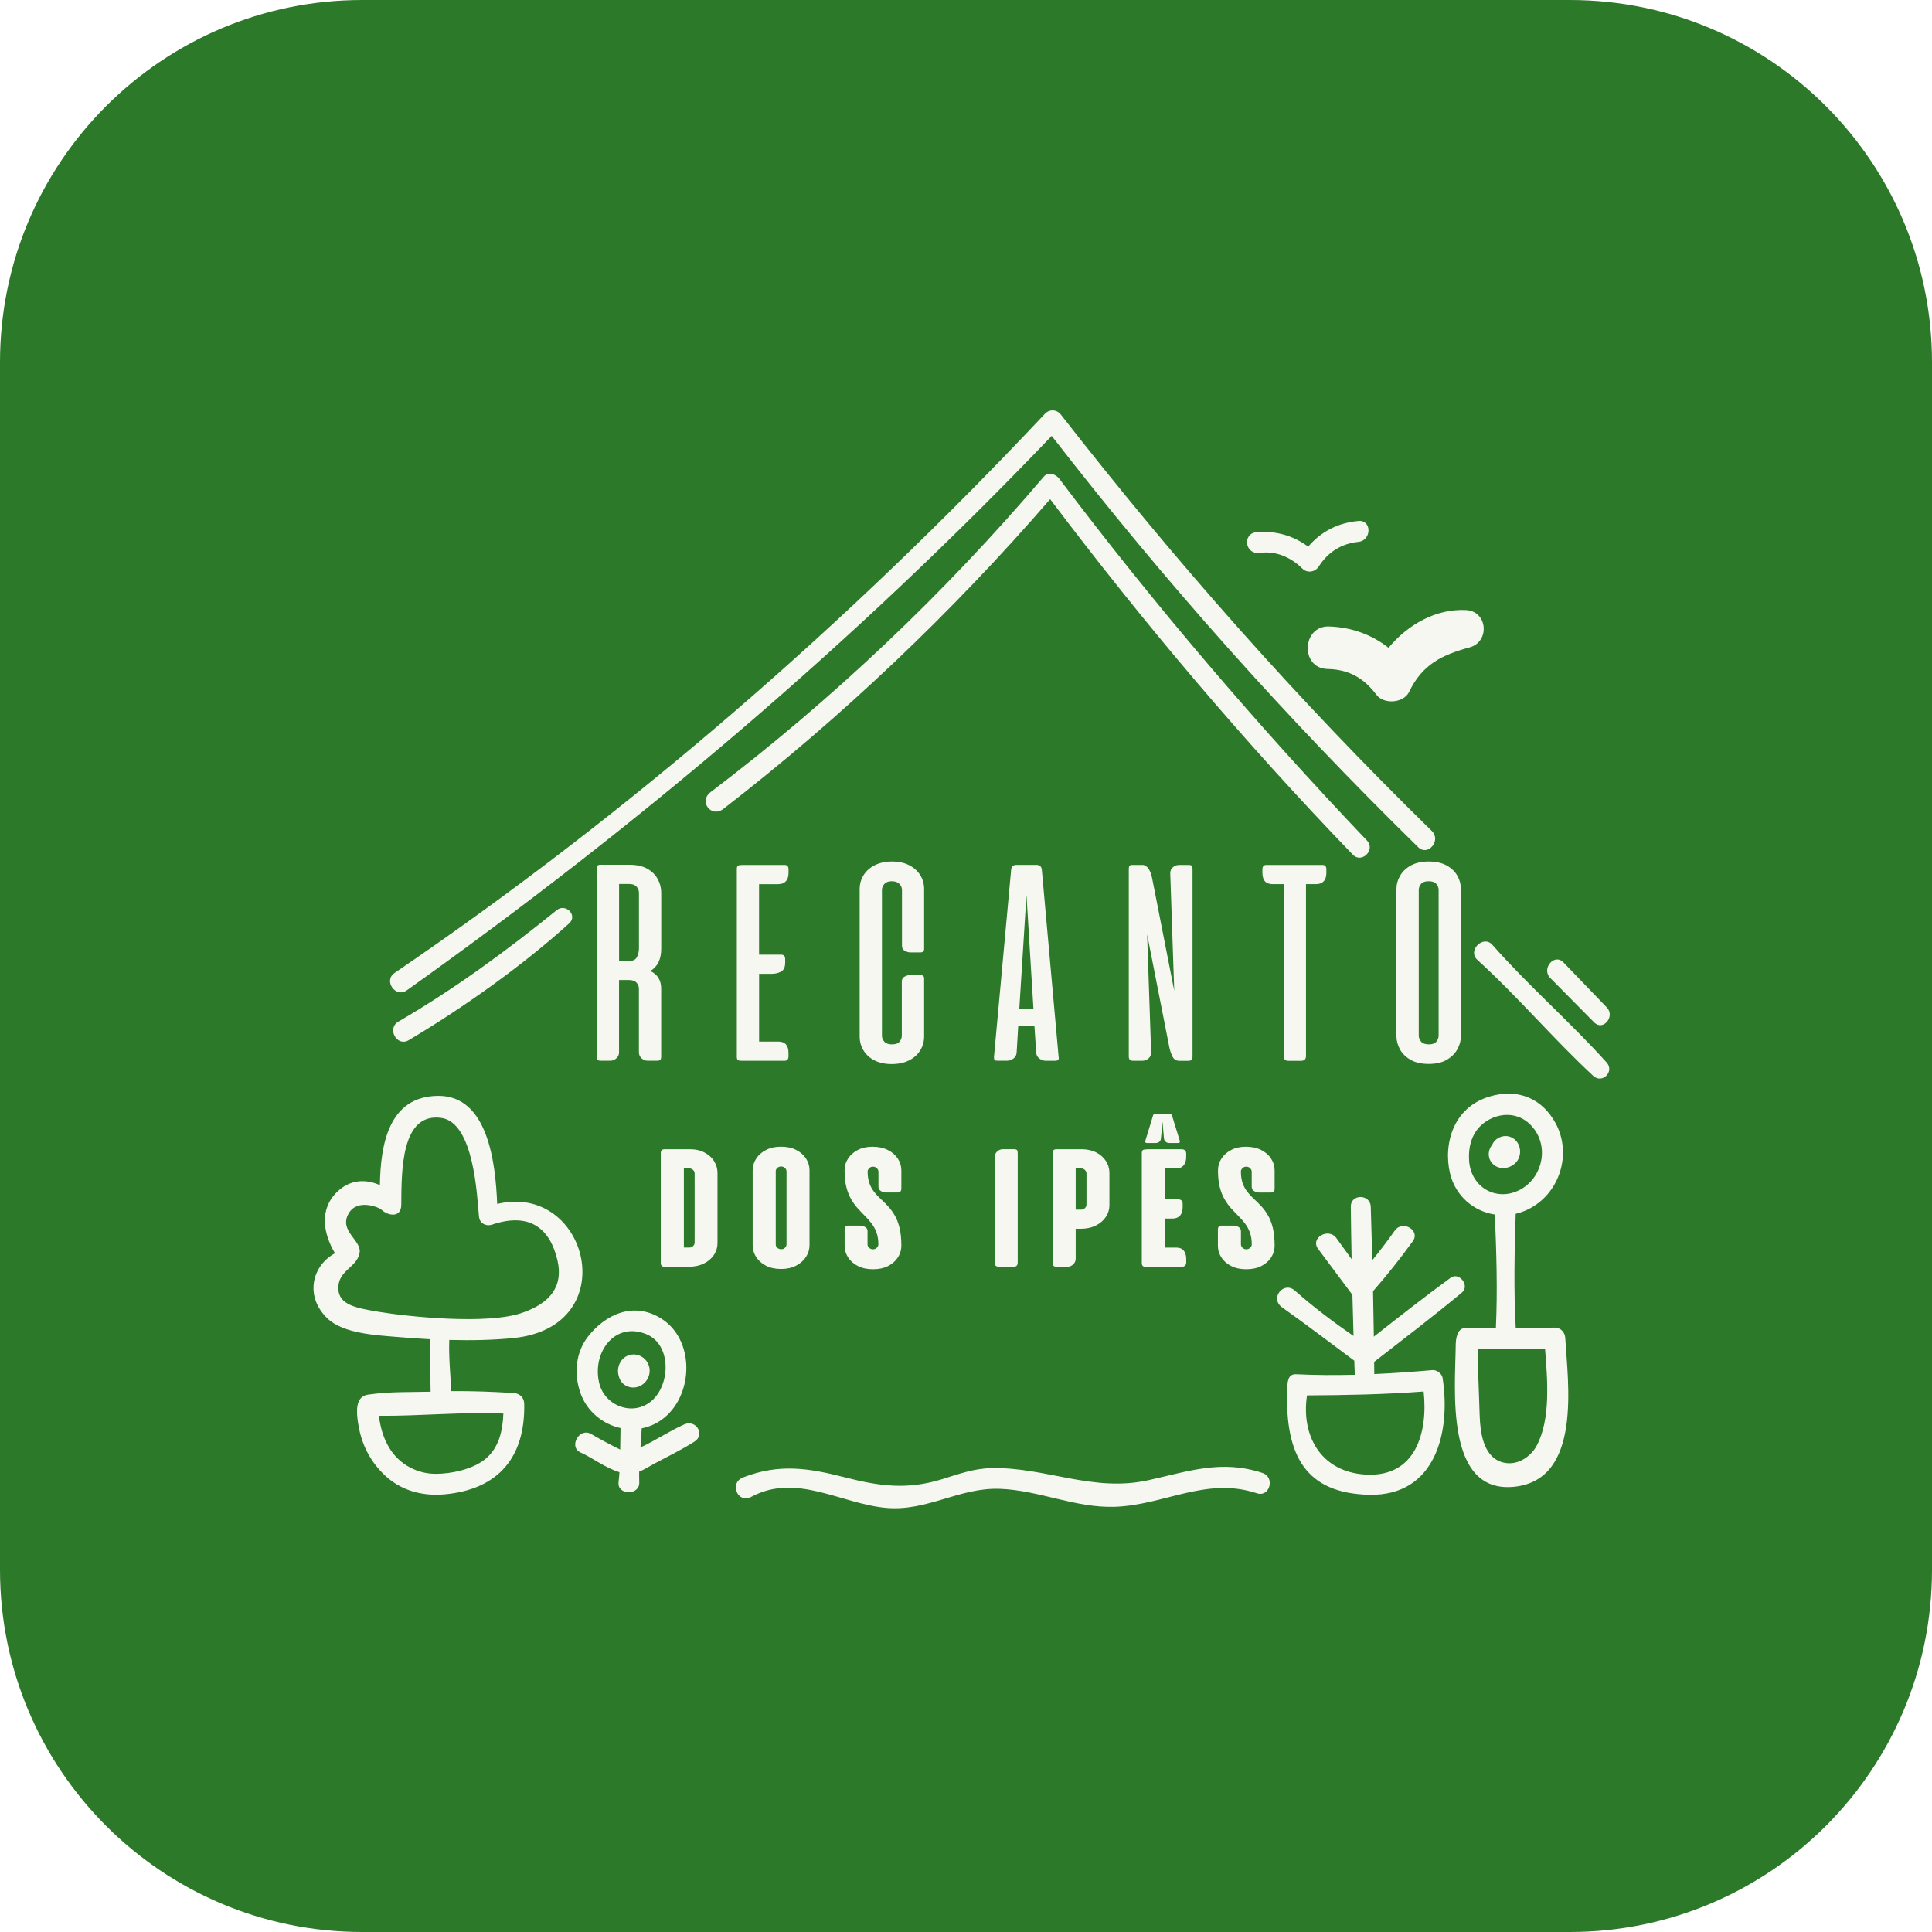
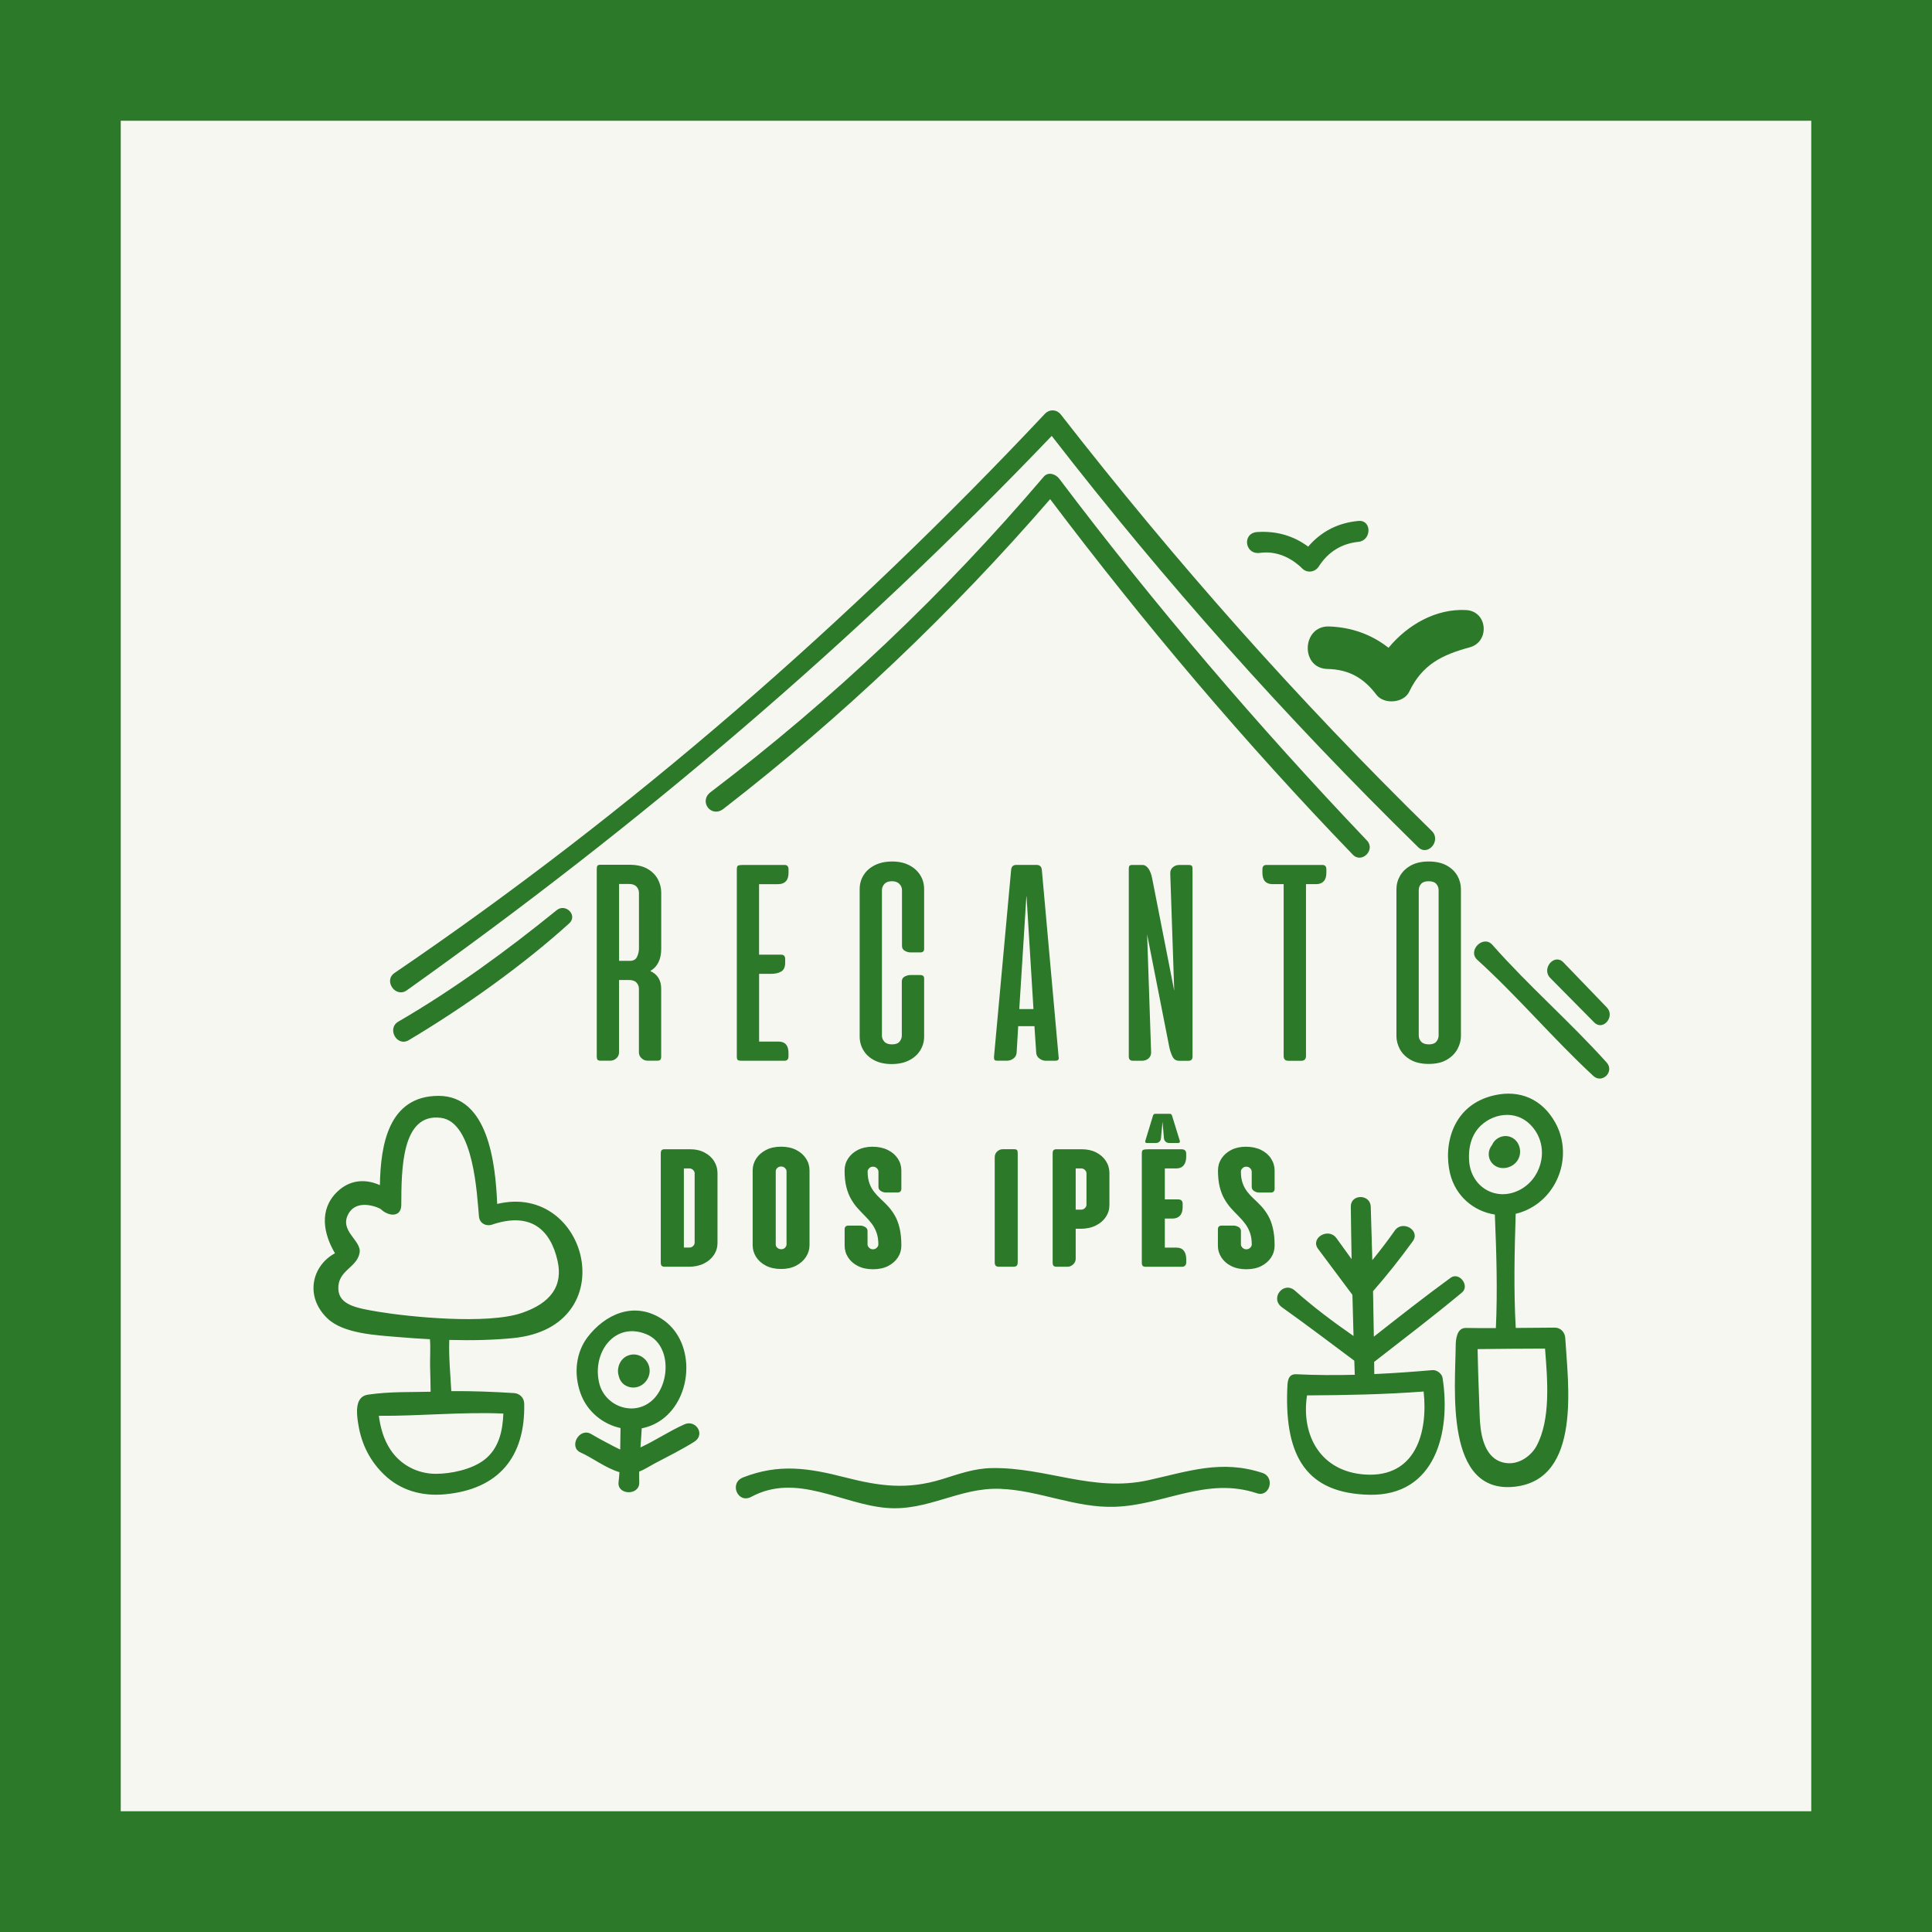
<svg xmlns="http://www.w3.org/2000/svg" width="16" height="16" viewBox="0 0 16 16">
-   <rect width="16" height="16" rx="3" fill="#2B7929" />
+   <rect width="16" height="16" fill="#F7F7F2" />
+   <rect x="0.5" y="0.5" width="15" height="15" fill="none" stroke="#2B7929" stroke-width="1" />
  <svg x="1" y="3" width="14" height="10" viewBox="0 0 3779 2645">
    <g>
      <g transform="translate(1324.68, 1496.616)">
	</g>
    </g>
-     <path fill="#F7F7F2" d="M639.4,1376.9C1159,1007.3,1640.5,598.5,2081.1,137.5c254.1,327.7,522.8,628.9,819.2,919.4  c21.8,21.4,52.2-15,30.5-36.2c-300-293.6-571.2-599.8-829.2-930.8c-9.3-12-25.7-12.6-36-1.5C1628.2,553.7,1140.3,978.7,612,1338.1  C586.7,1355.3,614.4,1394.7,639.4,1376.9z M2697.6,658.5c47.6,1,80.9,19.9,109.4,57.7c16.7,22.1,60.9,18.9,73.2-6.7  c29.1-60.8,73.1-82.5,135.2-99.3c45.6-12.4,40.4-80.9-8.1-83.4c-67.4-3.5-130.7,32.9-173.3,84.4c-37.3-29.6-82.7-46-132.8-47.7  C2640,561.5,2636.4,657.3,2697.6,658.5z M2546.8,399c36-5,69.4,10.2,94.6,35.1c11,10.9,28.7,7.9,36.7-4.7  c20.6-32.2,50.4-51.2,88.8-55.1c29.5-3,30.1-49.4,0-46.7c-46.1,4.1-83.7,23.9-112.5,57.4c-33-24.4-71-35.4-113.9-32.6  C2506.4,354.5,2512.2,403.7,2546.8,399z M974.4,1197.8c-113,91.6-229.3,176.6-353.8,249c-26.4,15.3-3.3,57.2,23.2,41.5  c126.2-75.1,257.6-169.4,358.8-261.2C1022.1,1209.3,994.5,1181.4,974.4,1197.8z M3066.1,1275.1c-20.2-22.9-56.4,12.9-33.6,33.6  c90.4,82.1,169.6,176.4,259.2,259.4c20,18.6,48.1-9.7,29.9-29.9C3239.9,1447.3,3146.8,1366.7,3066.1,1275.1z M2077.6,278.9  c209.9,278.2,434.6,543.8,676.6,794.7c20,20.7,51.4-10.8,31.6-31.6c-244.3-256.6-474.4-525.9-687.8-808.7  c-7.8-10.4-24.6-16.5-34.8-4.5c-223.4,262.3-470.3,496.6-744.7,705.1c-27.1,20.6,1.4,58.5,28.8,37.3  C1612.8,765.7,1857.7,532.9,2077.6,278.9z M2932.3,2225.9c-43.2,3.7-86.6,6.9-130.1,8.8c-0.1-9.1-0.2-18.1-0.3-27.2  c65.7-51.2,132.3-101.8,196.3-155.1c18.1-15.1-6.1-47-25.4-32.9c-58.2,42.4-114.9,87.1-171.6,131.6c-0.5-33.9-1.1-67.8-1.8-101.6  c31.4-35.9,60.9-73.1,88.9-111.8c17.6-24.3-23.2-48.3-40.4-23.6c-15.9,22.7-32.7,44.6-50.1,66c-1-39.9-2.2-79.8-3.5-119.6  c-1-28.6-45-28.8-44.6,0c0.4,39.1,1.1,78.2,1.8,117.3c-11.3-15.6-22.6-31.3-33.9-46.9c-17.8-24.7-59.3-0.4-41,24  c25.5,34.1,50.9,68.2,76.4,102.3c0.1,0.1,0.2,0.2,0.3,0.4c0.7,30.7,1.6,61.4,2.5,92c-45.4-31.4-90-65-130.9-101.3  c-25.5-22.6-57.1,17.2-28.8,37.3c54.5,38.7,107.8,79.3,161.4,119.2c0.4,10.5,0.7,21,1.1,31.5c-43.6,1.1-87.2,0.9-130.7-1.2  c-20.1-1-19.7,18.6-20.3,34.4c-5.3,149.8,43.4,231.8,183.1,235c148.8,3.4,183.1-141.1,164.1-261.5  C2953.3,2233.7,2941.6,2225,2932.3,2225.9z M2781.8,2459.3c-99.4-6.4-143.6-87.2-130-176.9c87.1-0.5,173.8-2.1,260.7-8.7  C2922.5,2365.1,2894.9,2466.5,2781.8,2459.3z M3121.7,1758.2c12.7-18,6-45.5-14.9-53.5c-16.3-6.2-34.8,2.4-41.1,17.6  c-9.4,11.3-10.9,28-0.5,40.5C3080.3,1780.8,3108.8,1776.3,3121.7,1758.2z M3205.8,2130.9c-29.1,0.1-58.2,0.4-87.4,0.7  c-4.7-84.4-2.8-170.7-0.1-255.2c9-2.1,18-5.2,26.7-9.4c71.2-34.1,100.3-124.3,62.1-193.8c-29.1-52.9-79-74.5-136-61.8  c-93.6,20.8-115,110-99.6,174.7c12.2,50.9,53.2,84.9,100.2,92c3.5,84,6.2,169.8,2.3,253.8c-22.4,0.1-44.8,0.1-67.2-0.3  c-19.5-0.3-22.5,24.2-22.6,39.3c-0.8,94.6-25.4,333,132,315.6c150.7-16.7,118.6-232.8,112.9-332.3  C3228.5,2141.7,3219.1,2130.9,3205.8,2130.9z M3014.3,1759.4c-2.7-34.4,7-62.1,26.1-80.2c30.7-29.1,86.5-37.7,120.2,9.3  c33,46.1,13.8,112.7-36.7,136.2C3072.6,1848.6,3018.8,1815.9,3014.3,1759.4z M3164.9,2395.4c-11.2,20.9-38.4,42.9-69.6,38  c-28.8-4.5-48.9-28.3-55.3-76.8c-2.6-19.9-2.4-41-3.3-61c-1.7-38.9-2.7-77.8-3.6-116.7c50.3-0.8,100.6-0.8,150.8-1.1  C3189.4,2248,3197,2335.8,3164.9,2395.4z M877,2154.3c249.5-24.3,168.5-349-35.5-299.9c-3.7-91.2-20.4-242.1-131.6-241.6  c-111.6,0.5-129.1,110-130.6,199.6c-31.5-14.3-67-12.9-95.8,15.2c-40.8,39.8-30.3,93.7-4.6,137.1c-50.6,26.9-68.8,95.5-17.1,145.4  c35.5,34.3,109.5,37.7,155.4,41.6c25.6,2.2,50.3,3.9,74,5.1c1.6,20.1-0.1,40.3,0.3,60.4c0.4,19.1,1.1,38,1.2,57  c-45.8,1.2-89.3-0.7-140,6.5c-29.9,4.3-25.5,41.3-22.2,63.2c5.6,37.8,20.7,78.9,57.1,114.5c37.3,36.6,85.8,49.8,136.9,45.1  c120.2-11.1,180.1-83.6,177.4-202.8c-0.3-13-10-22.7-22.9-23.5c-46.7-2.9-93.4-4.8-140.1-4.3c-2-37.7-5.9-76.8-4.5-114.5  C786.1,2159.8,833.4,2158.6,877,2154.3z M855.3,2323c-1.5,39.2-10.1,78.4-42.7,103.5c-27.8,21.4-74.2,31.3-108.6,31.2  c-40.8-0.1-79.2-20.1-101.6-54.7c-15.5-23.9-21.8-49.1-25.5-75C667.7,2328.8,763.9,2318.9,855.3,2323z M575.1,2095.3  c-48.1-8.1-87.3-15-88.7-50.8c-1.6-42.3,42.3-47.3,47.6-81.5c4.2-27.5-46.8-48.4-24.7-87.1c20.2-35.3,69.8-12.1,71.9-10  c17.7,17.1,45.7,18.7,45.9-9.2c0.4-78.4,0.1-206,88.5-194.8c74.3,9.3,80.8,174.8,85.2,220.8c1.4,14.3,14.1,21.8,27.5,18.5  c89-30.7,132.3,11.6,148,79.6c13.3,57.6-16.1,95.4-79.2,117.1C819.7,2124.7,643.9,2106.8,575.1,2095.3z M1260,2347.1  c-33.7,15-64.8,36.2-98.2,51.6c1-14.3,2.1-28.5,2.8-42.7c18.1-3.5,35.7-11.4,51.3-24.4c64.9-54.3,66.8-174.2-7.7-221  c-62.4-39.2-125.8-8.7-164.1,40.9c-26,33.7-32.5,81-16.2,126.4c14.7,41,50,68.9,89.3,77.5c-0.4,15.9-0.5,32-0.7,48.1  c-4-1.8-8.5-4.1-13.9-6.9c-17.1-8.8-34.1-17.9-50.7-27.7c-26.9-16-51.4,28.9-24,41.1c25.8,11.4,56.7,35.2,86.9,44  c-0.5,7.5-1.1,15-2,22.5c-3.3,29.1,47.4,30.5,46.3,0c-0.3-7.9-0.3-15.8-0.2-23.7c12.2-4.8,23.7-12.5,34.7-18.3  c29.8-15.8,60.3-30.7,88.7-48.7C1307.4,2370,1285.8,2335.7,1260,2347.1z M1069.6,2255.1c-16.7-68.8,35-138.7,105.6-109.4  c56.2,23.3,53.7,112.3,11.8,148.7C1145.5,2330.4,1082,2306.2,1069.6,2255.1z M3293.8,1448.6c19.9,20.1,47.5-13.5,28.2-33.5  c-32.3-33.6-64.7-67.1-97-100.7c-20.3-21.1-50,14.1-29.4,34.9C3228.4,1382.5,3261.1,1415.5,3293.8,1448.6z M2552.2,2455.7  c-91.4-30.1-164.3-3.9-254.8,16.2c-124.4,27.6-228.8-29.3-350.6-27c-39.8,0.7-73.4,13.3-111.1,24.9c-77.8,24-139.5,15.6-216.7-4.2  c-81.6-21-147.6-31.1-227.7,0.1c-32.1,12.5-12.1,59.8,18.3,43.4c101.2-54.4,201.2,16.2,302.1,24.8c91.9,7.8,162.6-45.8,253.3-42.7  c87.5,3,168.9,43.3,257.4,40.2c110.8-3.8,203.9-67.8,317.3-30.3C2568.5,2510.8,2581,2465.2,2552.2,2455.7z M1132.7,2193.8  c-17.1,7.4-24.8,28.2-19.5,45c2.5,11.6,10.4,21.5,24,25c24,6,46.4-14.5,45.1-38.5C1181,2200.8,1155.9,2183.8,1132.7,2193.8z   M1208.2,1284v-125.6c0-10.5-2.6-20.6-7.7-30.1c-5.2-9.5-12.9-17.3-23.4-23.2c-10.4-5.9-23.9-8.9-40.4-8.9H1073  c-3.6,0-6,0.6-7.2,1.9c-1.2,1.3-1.7,3.7-1.7,7.3v419.6c0,3.3,0.6,5.7,1.7,7.1c1.2,1.4,3.6,2.1,7.2,2.1h21.2c5.2,0,9.7-1.8,13.7-5.4  c4-3.6,6-8.1,6-13.5v-161.5h22c7.7,0,13.4,1.9,17,5.8c3.6,3.9,5.4,8.4,5.4,13.5v142.2c0,5.4,2,9.9,6,13.5c4,3.6,8.4,5.4,13.3,5.4  h21.3c3.6,0,6-0.7,7.3-2.1c1.3-1.4,1.9-3.8,1.9-7.1v-151.9c0-18.8-8.1-31.9-24.3-39.4C1200.1,1324.1,1208.2,1307.4,1208.2,1284z   M1158.4,1283.2c0,6.4-1.4,12.7-4.2,18.7c-2.8,6.1-8.2,9.1-16.2,9.1H1114v-171.9h22c7.7,0,13.4,2,17,6c3.6,4,5.4,8.6,5.4,13.7  V1283.2z M1470,1139.5c7.2,0,12.8-2.1,16.8-6.4c4-4.2,6-10.6,6-19.1v-7.4c0-6.7-3-10-8.9-10h-92c-5.9,0-9.8,0.5-11.8,1.4  c-1.9,0.9-2.9,3.5-2.9,7.9v419.2c0,3.6,0.6,6,1.9,7.3c1.3,1.3,4.3,1.9,8.9,1.9h95.8c5.9,0,8.9-3.3,8.9-10v-7.4  c0-17-7.6-25.5-22.8-25.5h-42.9V1340h27.8c8.2,0,15.4-1.7,21.4-5c6-3.4,9.1-10.1,9.1-20.1v-7.7c0-6.7-3-10-8.9-10h-49.5v-157.6H1470  z M1752.8,1288.6c4.2,2.3,8.3,3.5,12.2,3.5h22.4c5.7,0,8.5-2.6,8.5-7.7v-133.7c0-11.6-2.9-22-8.7-31.3c-5.8-9.3-14-16.7-24.7-22.2  c-10.7-5.5-23.4-8.3-38.1-8.3c-14.7,0-27.5,2.7-38.4,8.1c-10.9,5.4-19.4,12.8-25.3,22.2c-5.9,9.4-8.9,19.9-8.9,31.5v329.2  c0,11.6,2.9,22.1,8.7,31.5c5.8,9.4,14,16.8,24.7,22.2c10.7,5.4,23.4,8.1,38.1,8.1c14.9,0,27.8-2.7,38.6-8.1  c10.8-5.4,19.2-12.8,25.1-22.2c5.9-9.4,8.9-19.9,8.9-31.5v-129.8c0-4.9-3-7.4-8.9-7.4h-22.4c-3.6,0-7.6,1.1-12,3.3  c-4.4,2.2-6.6,6-6.6,11.4v121c0,4.4-1.6,8.7-4.8,12.9c-3.2,4.2-9,6.4-17.2,6.4c-7.7,0-13.4-2-17-6c-3.6-4-5.4-8.4-5.4-13.3v-325.7  c0-5.1,1.9-9.7,5.6-13.7c3.7-4,9.2-6,16.4-6c7.5,0,13.1,2,17,6c3.9,4,5.8,8.6,5.8,13.7v124.8  C1746.4,1282.6,1748.5,1286.3,1752.8,1288.6z M2042.5,1457.1l3.9,58.7c0.3,5.7,2.6,10.2,7.1,13.5c4.5,3.3,9.2,5,14.1,5h21.2  c5.4,0,8.1-1.9,8.1-5.8c0-0.5-0.1-1-0.2-1.5c-0.1-0.5-0.2-1-0.2-1.6l-37.5-418.1c-0.8-7.2-4.8-10.8-12-10.8H2002  c-7,0-10.8,3.6-11.6,10.8l-38.3,418.1v1.9c0,2.6,0.5,4.4,1.5,5.4c1,1,3.2,1.5,6.6,1.5h21.2c5.2,0,9.9-1.7,14.3-5  c4.4-3.3,6.7-7.9,7-13.5l3.5-58.7H2042.5z M2024.4,1167.7l0.4-1.6l15.5,252.7h-31.7L2024.4,1167.7z M2395.9,1525.1v-419.6  c0-3.3-0.5-5.7-1.6-6.9c-1-1.3-3.5-1.9-7.3-1.9h-21.6c-4.9,0-9.4,1.7-13.3,5c-4,3.3-6,7.7-6,13.1v1.1l8.9,262l-49.1-250  c-1.8-9.8-4.6-17.5-8.5-23c-3.9-5.5-8.4-8.3-13.5-8.3h-21.6c-3.9,0-6.3,0.6-7.4,1.9c-1,1.3-1.5,3.6-1.5,6.9v419.6  c0,6.2,3.1,9.3,9.3,9.3h20.5c5.4,0,10.1-1.7,14.1-5c4-3.3,6-7.9,6-13.5v-1.1l-8.9-262.8l49.8,253.1c1.6,7.2,3.9,13.9,7,20.1  c3.1,6.2,8.1,9.3,15.1,9.3h20.5C2392.8,1534.4,2395.9,1531.3,2395.9,1525.1z M2610.1,1534.4h28.6c7.2,0,10.8-3.6,10.8-10.8v-384.1  h22.8c7.2,0,12.8-2.1,16.8-6.4c4-4.2,6-10.6,6-19.1v-7.4c0-6.7-3-10-8.9-10H2561c-5.9,0-8.9,3.3-8.9,10v7.4c0,17,7.6,25.5,22.8,25.5  h24.7v384.1C2599.6,1530.8,2603.1,1534.4,2610.1,1534.4z M2964,1097.8c-10.7-5.9-24.2-8.9-40.4-8.9c-15.7,0-28.9,3-39.6,8.9  c-10.7,5.9-18.7,13.6-24.2,23c-5.4,9.4-8.1,19.5-8.1,30.3v328c0,10,2.6,19.8,7.7,29.4c5.2,9.5,13.1,17.4,23.8,23.6  c10.7,6.2,24.3,9.3,40.8,9.3c16.5,0,30-3.2,40.6-9.5c10.6-6.3,18.4-14.2,23.6-23.8c5.1-9.5,7.7-19.2,7.7-29v-328  c0-10.8-2.6-20.9-7.9-30.3C2982.6,1111.4,2974.6,1103.7,2964,1097.8z M2946,1478c0,4.9-1.7,9.4-5,13.5c-3.3,4.1-8.9,6.2-16.6,6.2  c-8,0-13.8-2-17.4-6c-3.6-4-5.4-8.6-5.4-13.7v-325.3c0-5.1,1.7-9.7,5.2-13.7c3.5-4,9.1-6,16.8-6c8,0,13.7,2,17.2,6  c3.5,4,5.2,8.6,5.2,13.7V1478z M1305,1739.5c-9.3-5-20.4-7.4-33.3-7.4h-55.2c-3.7,0-6.2,0.7-7.4,2.1c-1.2,1.4-1.9,3.9-1.9,7.4v243.7  c0,3.4,0.6,5.8,1.9,7.3c1.2,1.5,3.7,2.2,7.4,2.2h53.3c12.8,0,24-2.4,33.6-7.1c9.6-4.7,17.1-11.1,22.5-19.2c5.4-8.1,8.1-17.1,8.1-27  v-156.3c0-9.4-2.5-18.1-7.5-26.2C1321.6,1750.9,1314.4,1744.4,1305,1739.5z M1282.9,1941.2c0,2.5-1.1,4.9-3.4,7.2  c-2.2,2.3-4.9,3.5-8,3.5h-12.7V1775h11.8c3.6,0,6.5,1.1,8.8,3.4c2.3,2.2,3.5,4.7,3.5,7.3V1941.2z M1442.2,1992.4  c9.5,4.9,20.8,7.4,34,7.4c12.8,0,24-2.5,33.5-7.4c9.5-5,16.9-11.5,22.1-19.6c5.3-8.1,7.9-16.9,7.9-26.3v-167.1  c0-9.6-2.6-18.4-7.8-26.4c-5.2-8-12.5-14.5-22-19.3c-9.5-4.9-20.8-7.3-34-7.3c-12.7,0-23.8,2.4-33.3,7.3  c-9.5,4.9-16.9,11.3-22.1,19.3c-5.2,8-7.9,16.8-7.9,26.4v167.1c0,9.4,2.5,18.2,7.6,26.3C1425.4,1980.9,1432.7,1987.5,1442.2,1992.4z   M1464.1,1781.4c0-2.6,1.1-5.1,3.4-7.3c2.2-2.2,5.1-3.4,8.5-3.4c3.6,0,6.5,1.1,8.8,3.4c2.3,2.2,3.5,4.7,3.5,7.3v163.5  c0,2.3-1,4.7-3.1,7.1c-2.1,2.4-4.9,3.6-8.5,3.6c-3.6,0-6.5-1-8.9-3.1c-2.4-2.1-3.6-4.6-3.6-7.5V1781.4z M1699,1825.4  c3.5,2.2,7.2,3.4,11,3.4h26.2c5.9,0,8.8-2.9,8.8-8.6v-40.6c0-9.7-2.7-18.6-8-26.7c-5.3-8-12.8-14.5-22.5-19.2  c-9.7-4.8-21-7.2-34-7.2c-12.5,0-23.4,2.4-32.8,7.2c-9.3,4.8-16.6,11.2-21.8,19.2c-5.2,8-7.8,16.9-7.8,26.7c0,14.4,1.3,26.8,4,37.3  c2.7,10.5,6.3,19.6,10.8,27.2c4.5,7.7,9.4,14.5,14.8,20.4c5.4,5.9,10.8,11.6,16.2,17c5.4,5.4,10.4,11,14.8,16.9  c4.5,5.9,8.1,12.6,10.8,20.1c2.7,7.5,4.1,16.3,4.1,26.6c0,2.5-1.2,4.9-3.5,7.2c-2.3,2.3-5.3,3.5-8.8,3.5c-3.2,0-6-1.2-8.4-3.5  c-2.3-2.3-3.5-4.7-3.5-7.2V1915c0-4-1.8-7.1-5.5-9.1c-3.6-2.1-7.3-3.1-11-3.1H1627c-5.9,0-8.8,2.8-8.8,8.4v36.4  c0,9.6,2.6,18.4,7.8,26.4c5.2,8,12.5,14.5,22,19.2c9.5,4.8,20.7,7.2,33.5,7.2c13.1,0,24.4-2.4,33.8-7.2c9.4-4.8,16.7-11.2,21.9-19.2  c5.2-8,7.8-16.8,7.8-26.4c0-15.6-1.4-28.9-4.1-39.9c-2.7-11-6.3-20.3-10.8-27.9c-4.5-7.6-9.4-14.3-14.7-20.1  c-5.3-5.7-10.7-11-16.1-16c-5.4-4.9-10.4-10.2-14.8-15.8c-4.5-5.6-8.1-12-10.8-19.4c-2.7-7.3-4.1-16.3-4.1-27c0-2.2,1.1-4.4,3.4-6.8  c2.2-2.4,5.1-3.6,8.5-3.6c3.6,0,6.5,1.2,8.8,3.5c2.3,2.3,3.5,4.8,3.5,7.4v34.3C1693.8,1820.1,1695.5,1823.1,1699,1825.4z   M1971.3,1732.1c-4.5,0-8.5,1.7-12.2,5.1c-3.6,3.4-5.4,7.7-5.4,13v234.6c0,3.7,0.8,6.3,2.3,7.8c1.5,1.5,4.1,2.2,7.6,2.2h31.5  c3.6,0,6.1-0.7,7.7-2.2c1.5-1.5,2.3-4.1,2.3-7.8v-243.7c0-3.6-0.5-5.9-1.6-7.2c-1.1-1.2-3.6-1.9-7.6-1.9H1971.3z M2092.5,1994.7  h24.3c4.5,0,8.6-1.7,12.3-5.2c3.7-3.5,5.6-7.6,5.6-12.4v-67.2h10.9c13,0,24.3-2.4,34-7.2c9.7-4.8,17.2-11.2,22.5-19.2  c5.3-8,8-16.9,8-26.7v-71.6c0-9.7-2.6-18.6-7.8-26.7c-5.2-8-12.4-14.5-21.7-19.2c-9.3-4.8-20.2-7.2-32.9-7.2h-55.2  c-3.7,0-6.2,0.7-7.4,2.1c-1.2,1.4-1.9,3.9-1.9,7.4v243.7c0,3.4,0.6,5.8,1.9,7.3C2086.3,1994,2088.8,1994.7,2092.5,1994.7z   M2134.7,1775h11.8c3.6,0,6.5,1.1,8.8,3.4c2.3,2.2,3.5,4.7,3.5,7.3v70.7c0,2.5-1.1,4.9-3.4,7.2c-2.2,2.3-4.9,3.5-8,3.5h-12.7V1775z   M2313.4,1718.2c3.6,0,6.4-1,8.5-3c2.1-2,3.2-4.5,3.4-7.4l3.5-37.1l3.2,37.1c0.3,2.9,1.5,5.4,3.7,7.4c2.2,2,4.9,3,8.4,3h19.2  c1.7,0,2.8-0.3,3.5-1c0.6-0.7,0.9-1.7,0.9-3.1l-17.6-57c-0.8-2.8-2.5-4.2-5.3-4.2h-32c-2.8,0-4.6,1.4-5.3,4.2l-17.4,57  c0,1.4,0.3,2.4,0.8,3.1c0.5,0.7,1.7,1,3.4,1H2313.4z M2359.7,1775c7.1,0,12.5-2.3,16.3-6.8c3.8-4.6,5.7-10.9,5.7-18.9v-7.6  c0-3.1-0.9-5.5-2.7-7.1c-1.8-1.6-4.2-2.4-7.3-2.4h-75.1c-5.6,0-9.3,0.5-11.2,1.4c-1.9,0.9-2.9,3.6-2.9,8.1v243.9  c0,3.4,0.6,5.8,1.9,7.2c1.2,1.4,3.8,2.1,7.6,2.1h79.8c3.1,0,5.5-0.8,7.3-2.5c1.8-1.7,2.7-4,2.7-7v-7.7c0-8.2-1.9-14.5-5.6-19  c-3.7-4.5-9.2-6.7-16.5-6.7H2334v-64.9h16.9c7.3,0,12.9-2.2,16.9-6.5c4-4.3,6-10.7,6-19v-7.9c0-3.1-0.9-5.4-2.7-7.1  c-1.8-1.6-4.2-2.4-7.3-2.4H2334V1775H2359.7z M2549.2,1733.7c-9.7-4.8-21-7.2-34-7.2c-12.5,0-23.4,2.4-32.8,7.2  c-9.3,4.8-16.6,11.2-21.8,19.2c-5.2,8-7.8,16.9-7.8,26.7c0,14.4,1.3,26.8,4,37.3c2.7,10.5,6.3,19.6,10.8,27.2  c4.5,7.7,9.4,14.5,14.8,20.4c5.4,5.9,10.8,11.6,16.2,17c5.4,5.4,10.4,11,14.8,16.9c4.5,5.9,8.1,12.6,10.8,20.1  c2.7,7.5,4.1,16.3,4.1,26.6c0,2.5-1.2,4.9-3.5,7.2c-2.3,2.3-5.3,3.5-8.8,3.5c-3.2,0-6-1.2-8.4-3.5c-2.3-2.3-3.5-4.7-3.5-7.2V1915  c0-4-1.8-7.1-5.5-9.1c-3.6-2.1-7.3-3.1-11-3.1h-26.2c-5.9,0-8.8,2.8-8.8,8.4v36.4c0,9.6,2.6,18.4,7.8,26.4c5.2,8,12.5,14.5,22,19.2  c9.5,4.8,20.7,7.2,33.5,7.2c13.1,0,24.4-2.4,33.8-7.2c9.4-4.8,16.7-11.2,21.9-19.2c5.2-8,7.8-16.8,7.8-26.4  c0-15.6-1.4-28.9-4.1-39.9c-2.7-11-6.3-20.3-10.8-27.9c-4.5-7.6-9.4-14.3-14.7-20.1c-5.3-5.7-10.7-11-16.1-16  c-5.4-4.9-10.4-10.2-14.8-15.8c-4.5-5.6-8.1-12-10.8-19.4c-2.7-7.3-4.1-16.3-4.1-27c0-2.2,1.1-4.4,3.4-6.8c2.2-2.4,5.1-3.6,8.5-3.6  c3.6,0,6.5,1.2,8.8,3.5c2.3,2.3,3.5,4.8,3.5,7.4v34.3c0,3.9,1.7,6.9,5.2,9.2c3.5,2.2,7.2,3.4,11,3.4h26.2c5.9,0,8.8-2.9,8.8-8.6  v-40.6c0-9.7-2.7-18.6-8-26.7C2566.3,1744.9,2558.8,1738.5,2549.2,1733.7z" />
+     <path fill="#2B7929" d="M639.4,1376.9C1159,1007.3,1640.5,598.5,2081.1,137.5c254.1,327.7,522.8,628.9,819.2,919.4  c21.8,21.4,52.2-15,30.5-36.2c-300-293.6-571.2-599.8-829.2-930.8c-9.3-12-25.7-12.6-36-1.5C1628.2,553.7,1140.3,978.7,612,1338.1  C586.7,1355.3,614.4,1394.7,639.4,1376.9z M2697.6,658.5c47.6,1,80.9,19.9,109.4,57.7c16.7,22.1,60.9,18.9,73.2-6.7  c29.1-60.8,73.1-82.5,135.2-99.3c45.6-12.4,40.4-80.9-8.1-83.4c-67.4-3.5-130.7,32.9-173.3,84.4c-37.3-29.6-82.7-46-132.8-47.7  C2640,561.5,2636.4,657.3,2697.6,658.5z M2546.8,399c36-5,69.4,10.2,94.6,35.1c11,10.9,28.7,7.9,36.7-4.7  c20.6-32.2,50.4-51.2,88.8-55.1c29.5-3,30.1-49.4,0-46.7c-46.1,4.1-83.7,23.9-112.5,57.4c-33-24.4-71-35.4-113.9-32.6  C2506.4,354.5,2512.2,403.7,2546.8,399z M974.4,1197.8c-113,91.6-229.3,176.6-353.8,249c-26.4,15.3-3.3,57.2,23.2,41.5  c126.2-75.1,257.6-169.4,358.8-261.2C1022.1,1209.3,994.5,1181.4,974.4,1197.8z M3066.1,1275.1c-20.2-22.9-56.4,12.9-33.6,33.6  c90.4,82.1,169.6,176.4,259.2,259.4c20,18.6,48.1-9.7,29.9-29.9C3239.9,1447.3,3146.8,1366.7,3066.1,1275.1z M2077.6,278.9  c209.9,278.2,434.6,543.8,676.6,794.7c20,20.7,51.4-10.8,31.6-31.6c-244.3-256.6-474.4-525.9-687.8-808.7  c-7.8-10.4-24.6-16.5-34.8-4.5c-223.4,262.3-470.3,496.6-744.7,705.1c-27.1,20.6,1.4,58.5,28.8,37.3  C1612.8,765.7,1857.7,532.9,2077.6,278.9z M2932.3,2225.9c-43.2,3.7-86.6,6.9-130.1,8.8c-0.1-9.1-0.2-18.1-0.3-27.2  c65.7-51.2,132.3-101.8,196.3-155.1c18.1-15.1-6.1-47-25.4-32.9c-58.2,42.4-114.9,87.1-171.6,131.6c-0.5-33.9-1.1-67.8-1.8-101.6  c31.4-35.9,60.9-73.1,88.9-111.8c17.6-24.3-23.2-48.3-40.4-23.6c-15.9,22.7-32.7,44.6-50.1,66c-1-39.9-2.2-79.8-3.5-119.6  c-1-28.6-45-28.8-44.6,0c0.4,39.1,1.1,78.2,1.8,117.3c-11.3-15.6-22.6-31.3-33.9-46.9c-17.8-24.7-59.3-0.4-41,24  c25.5,34.1,50.9,68.2,76.4,102.3c0.1,0.1,0.2,0.2,0.3,0.4c0.7,30.7,1.6,61.4,2.5,92c-45.4-31.4-90-65-130.9-101.3  c-25.5-22.6-57.1,17.2-28.8,37.3c54.5,38.7,107.8,79.3,161.4,119.2c0.4,10.5,0.7,21,1.1,31.5c-43.6,1.1-87.2,0.9-130.7-1.2  c-20.1-1-19.7,18.6-20.3,34.4c-5.3,149.8,43.4,231.8,183.1,235c148.8,3.4,183.1-141.1,164.1-261.5  C2953.3,2233.7,2941.6,2225,2932.3,2225.9z M2781.8,2459.3c-99.4-6.4-143.6-87.2-130-176.9c87.1-0.5,173.8-2.1,260.7-8.7  C2922.5,2365.1,2894.9,2466.5,2781.8,2459.3z M3121.7,1758.2c12.7-18,6-45.5-14.9-53.5c-16.3-6.2-34.8,2.4-41.1,17.6  c-9.4,11.3-10.9,28-0.5,40.5C3080.3,1780.8,3108.8,1776.3,3121.7,1758.2z M3205.8,2130.9c-29.1,0.1-58.2,0.4-87.4,0.7  c-4.7-84.4-2.8-170.7-0.1-255.2c9-2.1,18-5.2,26.7-9.4c71.2-34.1,100.3-124.3,62.1-193.8c-29.1-52.9-79-74.5-136-61.8  c-93.6,20.8-115,110-99.6,174.7c12.2,50.9,53.2,84.9,100.2,92c3.5,84,6.2,169.8,2.3,253.8c-22.4,0.1-44.8,0.1-67.2-0.3  c-19.5-0.3-22.5,24.2-22.6,39.3c-0.8,94.6-25.4,333,132,315.6c150.7-16.7,118.6-232.8,112.9-332.3  C3228.5,2141.7,3219.1,2130.9,3205.8,2130.9z M3014.3,1759.4c-2.7-34.4,7-62.1,26.1-80.2c30.7-29.1,86.5-37.7,120.2,9.3  c33,46.1,13.8,112.7-36.7,136.2C3072.6,1848.6,3018.8,1815.9,3014.3,1759.4z M3164.9,2395.4c-11.2,20.9-38.4,42.9-69.6,38  c-28.8-4.5-48.9-28.3-55.3-76.8c-2.6-19.9-2.4-41-3.3-61c-1.7-38.9-2.7-77.8-3.6-116.7c50.3-0.8,100.6-0.8,150.8-1.1  C3189.4,2248,3197,2335.8,3164.9,2395.4z M877,2154.3c249.5-24.3,168.5-349-35.5-299.9c-3.7-91.2-20.4-242.1-131.6-241.6  c-111.6,0.5-129.1,110-130.6,199.6c-31.5-14.3-67-12.9-95.8,15.2c-40.8,39.8-30.3,93.7-4.6,137.1c-50.6,26.9-68.8,95.5-17.1,145.4  c35.5,34.3,109.5,37.7,155.4,41.6c25.6,2.2,50.3,3.9,74,5.1c1.6,20.1-0.1,40.3,0.3,60.4c0.4,19.1,1.1,38,1.2,57  c-45.8,1.2-89.3-0.7-140,6.5c-29.9,4.3-25.5,41.3-22.2,63.2c5.6,37.8,20.7,78.9,57.1,114.5c37.3,36.6,85.8,49.8,136.9,45.1  c120.2-11.1,180.1-83.6,177.4-202.8c-0.3-13-10-22.7-22.9-23.5c-46.7-2.9-93.4-4.8-140.1-4.3c-2-37.7-5.9-76.8-4.5-114.5  C786.1,2159.8,833.4,2158.6,877,2154.3z M855.3,2323c-1.5,39.2-10.1,78.4-42.7,103.5c-27.8,21.4-74.2,31.3-108.6,31.2  c-40.8-0.1-79.2-20.1-101.6-54.7c-15.5-23.9-21.8-49.1-25.5-75C667.7,2328.8,763.9,2318.9,855.3,2323z M575.1,2095.3  c-48.1-8.1-87.3-15-88.7-50.8c-1.6-42.3,42.3-47.3,47.6-81.5c4.2-27.5-46.8-48.4-24.7-87.1c20.2-35.3,69.8-12.1,71.9-10  c17.7,17.1,45.7,18.7,45.9-9.2c0.4-78.4,0.1-206,88.5-194.8c74.3,9.3,80.8,174.8,85.2,220.8c1.4,14.3,14.1,21.8,27.5,18.5  c89-30.7,132.3,11.6,148,79.6c13.3,57.6-16.1,95.4-79.2,117.1C819.7,2124.7,643.9,2106.8,575.1,2095.3z M1260,2347.1  c-33.7,15-64.8,36.2-98.2,51.6c1-14.3,2.1-28.5,2.8-42.7c18.1-3.5,35.7-11.4,51.3-24.4c64.9-54.3,66.8-174.2-7.7-221  c-62.4-39.2-125.8-8.7-164.1,40.9c-26,33.7-32.5,81-16.2,126.4c14.7,41,50,68.9,89.3,77.5c-0.4,15.9-0.5,32-0.7,48.1  c-4-1.8-8.5-4.1-13.9-6.9c-17.1-8.8-34.1-17.9-50.7-27.7c-26.9-16-51.4,28.9-24,41.1c25.8,11.4,56.7,35.2,86.9,44  c-0.5,7.5-1.1,15-2,22.5c-3.3,29.1,47.4,30.5,46.3,0c-0.3-7.9-0.3-15.8-0.2-23.7c12.2-4.8,23.7-12.5,34.7-18.3  c29.8-15.8,60.3-30.7,88.7-48.7C1307.4,2370,1285.8,2335.7,1260,2347.1z M1069.6,2255.1c-16.7-68.8,35-138.7,105.6-109.4  c56.2,23.3,53.7,112.3,11.8,148.7C1145.5,2330.4,1082,2306.2,1069.6,2255.1z M3293.8,1448.6c19.9,20.1,47.5-13.5,28.2-33.5  c-32.3-33.6-64.7-67.1-97-100.7c-20.3-21.1-50,14.1-29.4,34.9C3228.4,1382.5,3261.1,1415.5,3293.8,1448.6z M2552.2,2455.7  c-91.4-30.1-164.3-3.9-254.8,16.2c-124.4,27.6-228.8-29.3-350.6-27c-39.8,0.7-73.4,13.3-111.1,24.9c-77.8,24-139.5,15.6-216.7-4.2  c-81.6-21-147.6-31.1-227.7,0.1c-32.1,12.5-12.1,59.8,18.3,43.4c101.2-54.4,201.2,16.2,302.1,24.8c91.9,7.8,162.6-45.8,253.3-42.7  c87.5,3,168.9,43.3,257.4,40.2c110.8-3.8,203.9-67.8,317.3-30.3C2568.5,2510.8,2581,2465.2,2552.2,2455.7z M1132.7,2193.8  c-17.1,7.4-24.8,28.2-19.5,45c2.5,11.6,10.4,21.5,24,25c24,6,46.4-14.5,45.1-38.5C1181,2200.8,1155.9,2183.8,1132.7,2193.8z   M1208.2,1284v-125.6c0-10.5-2.6-20.6-7.7-30.1c-5.2-9.5-12.9-17.3-23.4-23.2c-10.4-5.9-23.9-8.9-40.4-8.9H1073  c-3.6,0-6,0.6-7.2,1.9c-1.2,1.3-1.7,3.7-1.7,7.3v419.6c0,3.3,0.6,5.7,1.7,7.1c1.2,1.4,3.6,2.1,7.2,2.1h21.2c5.2,0,9.7-1.8,13.7-5.4  c4-3.6,6-8.1,6-13.5v-161.5h22c7.7,0,13.4,1.9,17,5.8c3.6,3.9,5.4,8.4,5.4,13.5v142.2c0,5.4,2,9.9,6,13.5c4,3.6,8.4,5.4,13.3,5.4  h21.3c3.6,0,6-0.7,7.3-2.1c1.3-1.4,1.9-3.8,1.9-7.1v-151.9c0-18.8-8.1-31.9-24.3-39.4C1200.1,1324.1,1208.2,1307.4,1208.2,1284z   M1158.4,1283.2c0,6.4-1.4,12.7-4.2,18.7c-2.8,6.1-8.2,9.1-16.2,9.1H1114v-171.9h22c7.7,0,13.4,2,17,6c3.6,4,5.4,8.6,5.4,13.7  V1283.2z M1470,1139.5c7.2,0,12.8-2.1,16.8-6.4c4-4.2,6-10.6,6-19.1v-7.4c0-6.7-3-10-8.9-10h-92c-5.9,0-9.8,0.5-11.8,1.4  c-1.9,0.9-2.9,3.5-2.9,7.9v419.2c0,3.6,0.6,6,1.9,7.3c1.3,1.3,4.3,1.9,8.9,1.9h95.8c5.9,0,8.9-3.3,8.9-10v-7.4  c0-17-7.6-25.5-22.8-25.5h-42.9V1340h27.8c8.2,0,15.4-1.7,21.4-5c6-3.4,9.1-10.1,9.1-20.1v-7.7c0-6.7-3-10-8.9-10h-49.5v-157.6H1470  z M1752.8,1288.6c4.2,2.3,8.3,3.5,12.2,3.5h22.4c5.7,0,8.5-2.6,8.5-7.7v-133.7c0-11.6-2.9-22-8.7-31.3c-5.8-9.3-14-16.7-24.7-22.2  c-10.7-5.5-23.4-8.3-38.1-8.3c-14.7,0-27.5,2.7-38.4,8.1c-10.9,5.4-19.4,12.8-25.3,22.2c-5.9,9.4-8.9,19.9-8.9,31.5v329.2  c0,11.6,2.9,22.1,8.7,31.5c5.8,9.4,14,16.8,24.7,22.2c10.7,5.4,23.4,8.1,38.1,8.1c14.9,0,27.8-2.7,38.6-8.1  c10.8-5.4,19.2-12.8,25.1-22.2c5.9-9.4,8.9-19.9,8.9-31.5v-129.8c0-4.9-3-7.4-8.9-7.4h-22.4c-3.6,0-7.6,1.1-12,3.3  c-4.4,2.2-6.6,6-6.6,11.4v121c0,4.4-1.6,8.7-4.8,12.9c-3.2,4.2-9,6.4-17.2,6.4c-7.7,0-13.4-2-17-6c-3.6-4-5.4-8.4-5.4-13.3v-325.7  c0-5.1,1.9-9.7,5.6-13.7c3.7-4,9.2-6,16.4-6c7.5,0,13.1,2,17,6c3.9,4,5.8,8.6,5.8,13.7v124.8  C1746.4,1282.6,1748.5,1286.3,1752.8,1288.6z M2042.5,1457.1l3.9,58.7c0.3,5.7,2.6,10.2,7.1,13.5c4.5,3.3,9.2,5,14.1,5h21.2  c5.4,0,8.1-1.9,8.1-5.8c0-0.5-0.1-1-0.2-1.5c-0.1-0.5-0.2-1-0.2-1.6l-37.5-418.1c-0.8-7.2-4.8-10.8-12-10.8H2002  c-7,0-10.8,3.6-11.6,10.8l-38.3,418.1v1.9c0,2.6,0.5,4.4,1.5,5.4c1,1,3.2,1.5,6.6,1.5h21.2c5.2,0,9.9-1.7,14.3-5  c4.4-3.3,6.7-7.9,7-13.5l3.5-58.7H2042.5z M2024.4,1167.7l0.4-1.6l15.5,252.7h-31.7L2024.4,1167.7z M2395.9,1525.1v-419.6  c0-3.3-0.5-5.7-1.6-6.9c-1-1.3-3.5-1.9-7.3-1.9h-21.6c-4.9,0-9.4,1.7-13.3,5c-4,3.3-6,7.7-6,13.1v1.1l8.9,262l-49.1-250  c-1.8-9.8-4.6-17.5-8.5-23c-3.9-5.5-8.4-8.3-13.5-8.3h-21.6c-3.9,0-6.3,0.6-7.4,1.9c-1,1.3-1.5,3.6-1.5,6.9v419.6  c0,6.2,3.1,9.3,9.3,9.3h20.5c5.4,0,10.1-1.7,14.1-5c4-3.3,6-7.9,6-13.5v-1.1l-8.9-262.8l49.8,253.1c1.6,7.2,3.9,13.9,7,20.1  c3.1,6.2,8.1,9.3,15.1,9.3h20.5C2392.8,1534.4,2395.9,1531.3,2395.9,1525.1z M2610.1,1534.4h28.6c7.2,0,10.8-3.6,10.8-10.8v-384.1  h22.8c7.2,0,12.8-2.1,16.8-6.4c4-4.2,6-10.6,6-19.1v-7.4c0-6.7-3-10-8.9-10H2561c-5.9,0-8.9,3.3-8.9,10v7.4c0,17,7.6,25.5,22.8,25.5  h24.7v384.1C2599.6,1530.8,2603.1,1534.4,2610.1,1534.4z M2964,1097.8c-10.7-5.9-24.2-8.9-40.4-8.9c-15.7,0-28.9,3-39.6,8.9  c-10.7,5.9-18.7,13.6-24.2,23c-5.4,9.4-8.1,19.5-8.1,30.3v328c0,10,2.6,19.8,7.7,29.4c5.2,9.5,13.1,17.4,23.8,23.6  c10.7,6.2,24.3,9.3,40.8,9.3c16.5,0,30-3.2,40.6-9.5c10.6-6.3,18.4-14.2,23.6-23.8c5.1-9.5,7.7-19.2,7.7-29v-328  c0-10.8-2.6-20.9-7.9-30.3C2982.6,1111.4,2974.6,1103.7,2964,1097.8z M2946,1478c0,4.9-1.7,9.4-5,13.5c-3.3,4.1-8.9,6.2-16.6,6.2  c-8,0-13.8-2-17.4-6c-3.6-4-5.4-8.6-5.4-13.7v-325.3c0-5.1,1.7-9.7,5.2-13.7c3.5-4,9.1-6,16.8-6c8,0,13.7,2,17.2,6  c3.5,4,5.2,8.6,5.2,13.7V1478z M1305,1739.5c-9.3-5-20.4-7.4-33.3-7.4h-55.2c-3.7,0-6.2,0.7-7.4,2.1c-1.2,1.4-1.9,3.9-1.9,7.4v243.7  c0,3.4,0.6,5.8,1.9,7.3c1.2,1.5,3.7,2.2,7.4,2.2h53.3c12.8,0,24-2.4,33.6-7.1c9.6-4.7,17.1-11.1,22.5-19.2c5.4-8.1,8.1-17.1,8.1-27  v-156.3c0-9.4-2.5-18.1-7.5-26.2C1321.6,1750.9,1314.4,1744.4,1305,1739.5z M1282.9,1941.2c0,2.5-1.1,4.9-3.4,7.2  c-2.2,2.3-4.9,3.5-8,3.5h-12.7V1775h11.8c3.6,0,6.5,1.1,8.8,3.4c2.3,2.2,3.5,4.7,3.5,7.3V1941.2z M1442.2,1992.4  c9.5,4.9,20.8,7.4,34,7.4c12.8,0,24-2.5,33.5-7.4c9.5-5,16.9-11.5,22.1-19.6c5.3-8.1,7.9-16.9,7.9-26.3v-167.1  c0-9.6-2.6-18.4-7.8-26.4c-5.2-8-12.5-14.5-22-19.3c-9.5-4.9-20.8-7.3-34-7.3c-12.7,0-23.8,2.4-33.3,7.3  c-9.5,4.9-16.9,11.3-22.1,19.3c-5.2,8-7.9,16.8-7.9,26.4v167.1c0,9.4,2.5,18.2,7.6,26.3C1425.4,1980.9,1432.7,1987.5,1442.2,1992.4z   M1464.1,1781.4c0-2.6,1.1-5.1,3.4-7.3c2.2-2.2,5.1-3.4,8.5-3.4c3.6,0,6.5,1.1,8.8,3.4c2.3,2.2,3.5,4.7,3.5,7.3v163.5  c0,2.3-1,4.7-3.1,7.1c-2.1,2.4-4.9,3.6-8.5,3.6c-3.6,0-6.5-1-8.9-3.1c-2.4-2.1-3.6-4.6-3.6-7.5V1781.4z M1699,1825.4  c3.5,2.2,7.2,3.4,11,3.4h26.2c5.9,0,8.8-2.9,8.8-8.6v-40.6c0-9.7-2.7-18.6-8-26.7c-5.3-8-12.8-14.5-22.5-19.2  c-9.7-4.8-21-7.2-34-7.2c-12.5,0-23.4,2.4-32.8,7.2c-9.3,4.8-16.6,11.2-21.8,19.2c-5.2,8-7.8,16.9-7.8,26.7c0,14.4,1.3,26.8,4,37.3  c2.7,10.5,6.3,19.6,10.8,27.2c4.5,7.7,9.4,14.5,14.8,20.4c5.4,5.9,10.8,11.6,16.2,17c5.4,5.4,10.4,11,14.8,16.9  c4.5,5.9,8.1,12.6,10.8,20.1c2.7,7.5,4.1,16.3,4.1,26.6c0,2.5-1.2,4.9-3.5,7.2c-2.3,2.3-5.3,3.5-8.8,3.5c-3.2,0-6-1.2-8.4-3.5  c-2.3-2.3-3.5-4.7-3.5-7.2V1915c0-4-1.8-7.1-5.5-9.1c-3.6-2.1-7.3-3.1-11-3.1H1627c-5.9,0-8.8,2.8-8.8,8.4v36.4  c0,9.6,2.6,18.4,7.8,26.4c5.2,8,12.5,14.5,22,19.2c9.5,4.8,20.7,7.2,33.5,7.2c13.1,0,24.4-2.4,33.8-7.2c9.4-4.8,16.7-11.2,21.9-19.2  c5.2-8,7.8-16.8,7.8-26.4c0-15.6-1.4-28.9-4.1-39.9c-2.7-11-6.3-20.3-10.8-27.9c-4.5-7.6-9.4-14.3-14.7-20.1  c-5.3-5.7-10.7-11-16.1-16c-5.4-4.9-10.4-10.2-14.8-15.8c-4.5-5.6-8.1-12-10.8-19.4c-2.7-7.3-4.1-16.3-4.1-27c0-2.2,1.1-4.4,3.4-6.8  c2.2-2.4,5.1-3.6,8.5-3.6c3.6,0,6.5,1.2,8.8,3.5c2.3,2.3,3.5,4.8,3.5,7.4v34.3C1693.8,1820.1,1695.5,1823.1,1699,1825.4z   M1971.3,1732.1c-4.5,0-8.5,1.7-12.2,5.1c-3.6,3.4-5.4,7.7-5.4,13v234.6c0,3.7,0.8,6.3,2.3,7.8c1.5,1.5,4.1,2.2,7.6,2.2h31.5  c3.6,0,6.1-0.7,7.7-2.2c1.5-1.5,2.3-4.1,2.3-7.8v-243.7c0-3.6-0.5-5.9-1.6-7.2c-1.1-1.2-3.6-1.9-7.6-1.9H1971.3z M2092.5,1994.7  h24.3c4.5,0,8.6-1.7,12.3-5.2c3.7-3.5,5.6-7.6,5.6-12.4v-67.2h10.9c13,0,24.3-2.4,34-7.2c9.7-4.8,17.2-11.2,22.5-19.2  c5.3-8,8-16.9,8-26.7v-71.6c0-9.7-2.6-18.6-7.8-26.7c-5.2-8-12.4-14.5-21.7-19.2c-9.3-4.8-20.2-7.2-32.9-7.2h-55.2  c-3.7,0-6.2,0.7-7.4,2.1c-1.2,1.4-1.9,3.9-1.9,7.4v243.7c0,3.4,0.6,5.8,1.9,7.3C2086.3,1994,2088.8,1994.7,2092.5,1994.7z   M2134.7,1775h11.8c3.6,0,6.5,1.1,8.8,3.4c2.3,2.2,3.5,4.7,3.5,7.3v70.7c0,2.5-1.1,4.9-3.4,7.2c-2.2,2.3-4.9,3.5-8,3.5h-12.7V1775z   M2313.4,1718.2c3.6,0,6.4-1,8.5-3c2.1-2,3.2-4.5,3.4-7.4l3.5-37.1l3.2,37.1c0.3,2.9,1.5,5.4,3.7,7.4c2.2,2,4.9,3,8.4,3h19.2  c1.7,0,2.8-0.3,3.5-1c0.6-0.7,0.9-1.7,0.9-3.1l-17.6-57c-0.8-2.8-2.5-4.2-5.3-4.2h-32c-2.8,0-4.6,1.4-5.3,4.2l-17.4,57  c0,1.4,0.3,2.4,0.8,3.1c0.5,0.7,1.7,1,3.4,1H2313.4z M2359.7,1775c7.1,0,12.5-2.3,16.3-6.8c3.8-4.6,5.7-10.9,5.7-18.9v-7.6  c0-3.1-0.9-5.5-2.7-7.1c-1.8-1.6-4.2-2.4-7.3-2.4h-75.1c-5.6,0-9.3,0.5-11.2,1.4c-1.9,0.9-2.9,3.6-2.9,8.1v243.9  c0,3.4,0.6,5.8,1.9,7.2c1.2,1.4,3.8,2.1,7.6,2.1h79.8c3.1,0,5.5-0.8,7.3-2.5c1.8-1.7,2.7-4,2.7-7v-7.7c0-8.2-1.9-14.5-5.6-19  c-3.7-4.5-9.2-6.7-16.5-6.7H2334v-64.9h16.9c7.3,0,12.9-2.2,16.9-6.5c4-4.3,6-10.7,6-19v-7.9c0-3.1-0.9-5.4-2.7-7.1  c-1.8-1.6-4.2-2.4-7.3-2.4H2334V1775H2359.7z M2549.2,1733.7c-9.7-4.8-21-7.2-34-7.2c-12.5,0-23.4,2.4-32.8,7.2  c-9.3,4.8-16.6,11.2-21.8,19.2c-5.2,8-7.8,16.9-7.8,26.7c0,14.4,1.3,26.8,4,37.3c2.7,10.5,6.3,19.6,10.8,27.2  c4.5,7.7,9.4,14.5,14.8,20.4c5.4,5.9,10.8,11.6,16.2,17c5.4,5.4,10.4,11,14.8,16.9c4.5,5.9,8.1,12.6,10.8,20.1  c2.7,7.5,4.1,16.3,4.1,26.6c0,2.5-1.2,4.9-3.5,7.2c-2.3,2.3-5.3,3.5-8.8,3.5c-3.2,0-6-1.2-8.4-3.5c-2.3-2.3-3.5-4.7-3.5-7.2V1915  c0-4-1.8-7.1-5.5-9.1c-3.6-2.1-7.3-3.1-11-3.1h-26.2c-5.9,0-8.8,2.8-8.8,8.4v36.4c0,9.6,2.6,18.4,7.8,26.4c5.2,8,12.5,14.5,22,19.2  c9.5,4.8,20.7,7.2,33.5,7.2c13.1,0,24.4-2.4,33.8-7.2c9.4-4.8,16.7-11.2,21.9-19.2c5.2-8,7.8-16.8,7.8-26.4  c0-15.6-1.4-28.9-4.1-39.9c-2.7-11-6.3-20.3-10.8-27.9c-4.5-7.6-9.4-14.3-14.7-20.1c-5.3-5.7-10.7-11-16.1-16  c-5.4-4.9-10.4-10.2-14.8-15.8c-4.5-5.6-8.1-12-10.8-19.4c-2.7-7.3-4.1-16.3-4.1-27c0-2.2,1.1-4.4,3.4-6.8c2.2-2.4,5.1-3.6,8.5-3.6  c3.6,0,6.5,1.2,8.8,3.5c2.3,2.3,3.5,4.8,3.5,7.4v34.3c0,3.9,1.7,6.9,5.2,9.2c3.5,2.2,7.2,3.4,11,3.4h26.2c5.9,0,8.8-2.9,8.8-8.6  v-40.6c0-9.7-2.7-18.6-8-26.7C2566.3,1744.9,2558.8,1738.5,2549.2,1733.7z" />
  </svg>
</svg>
